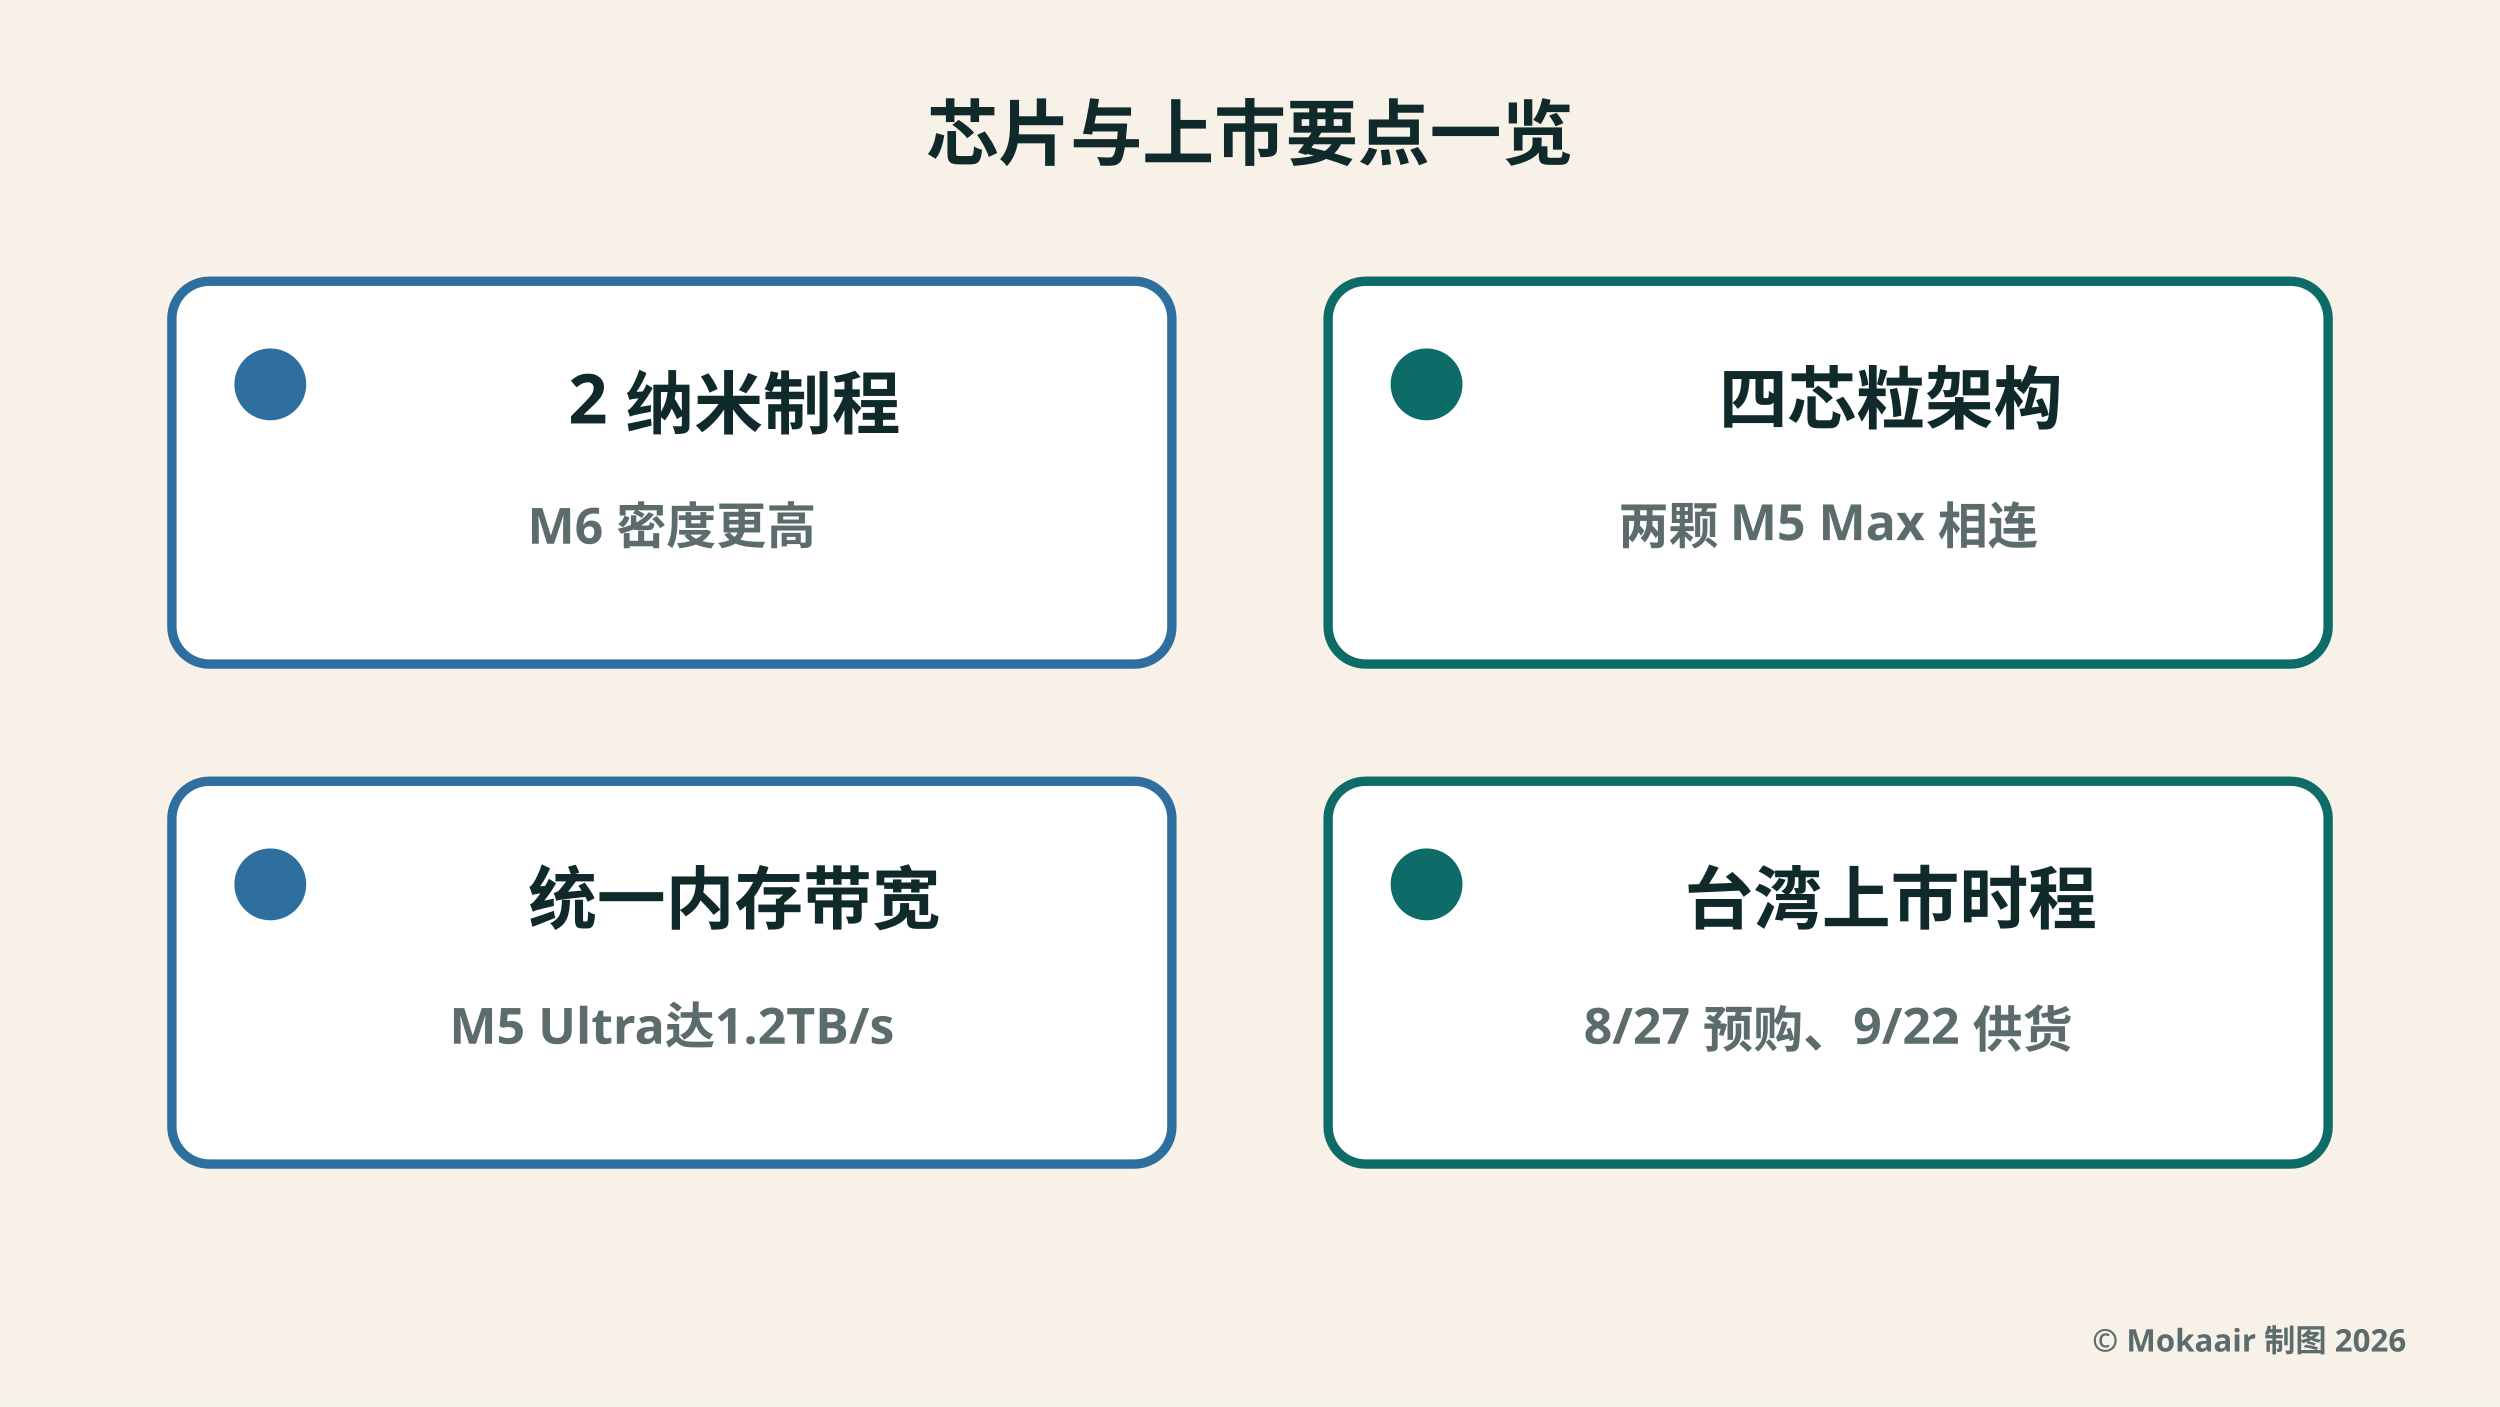
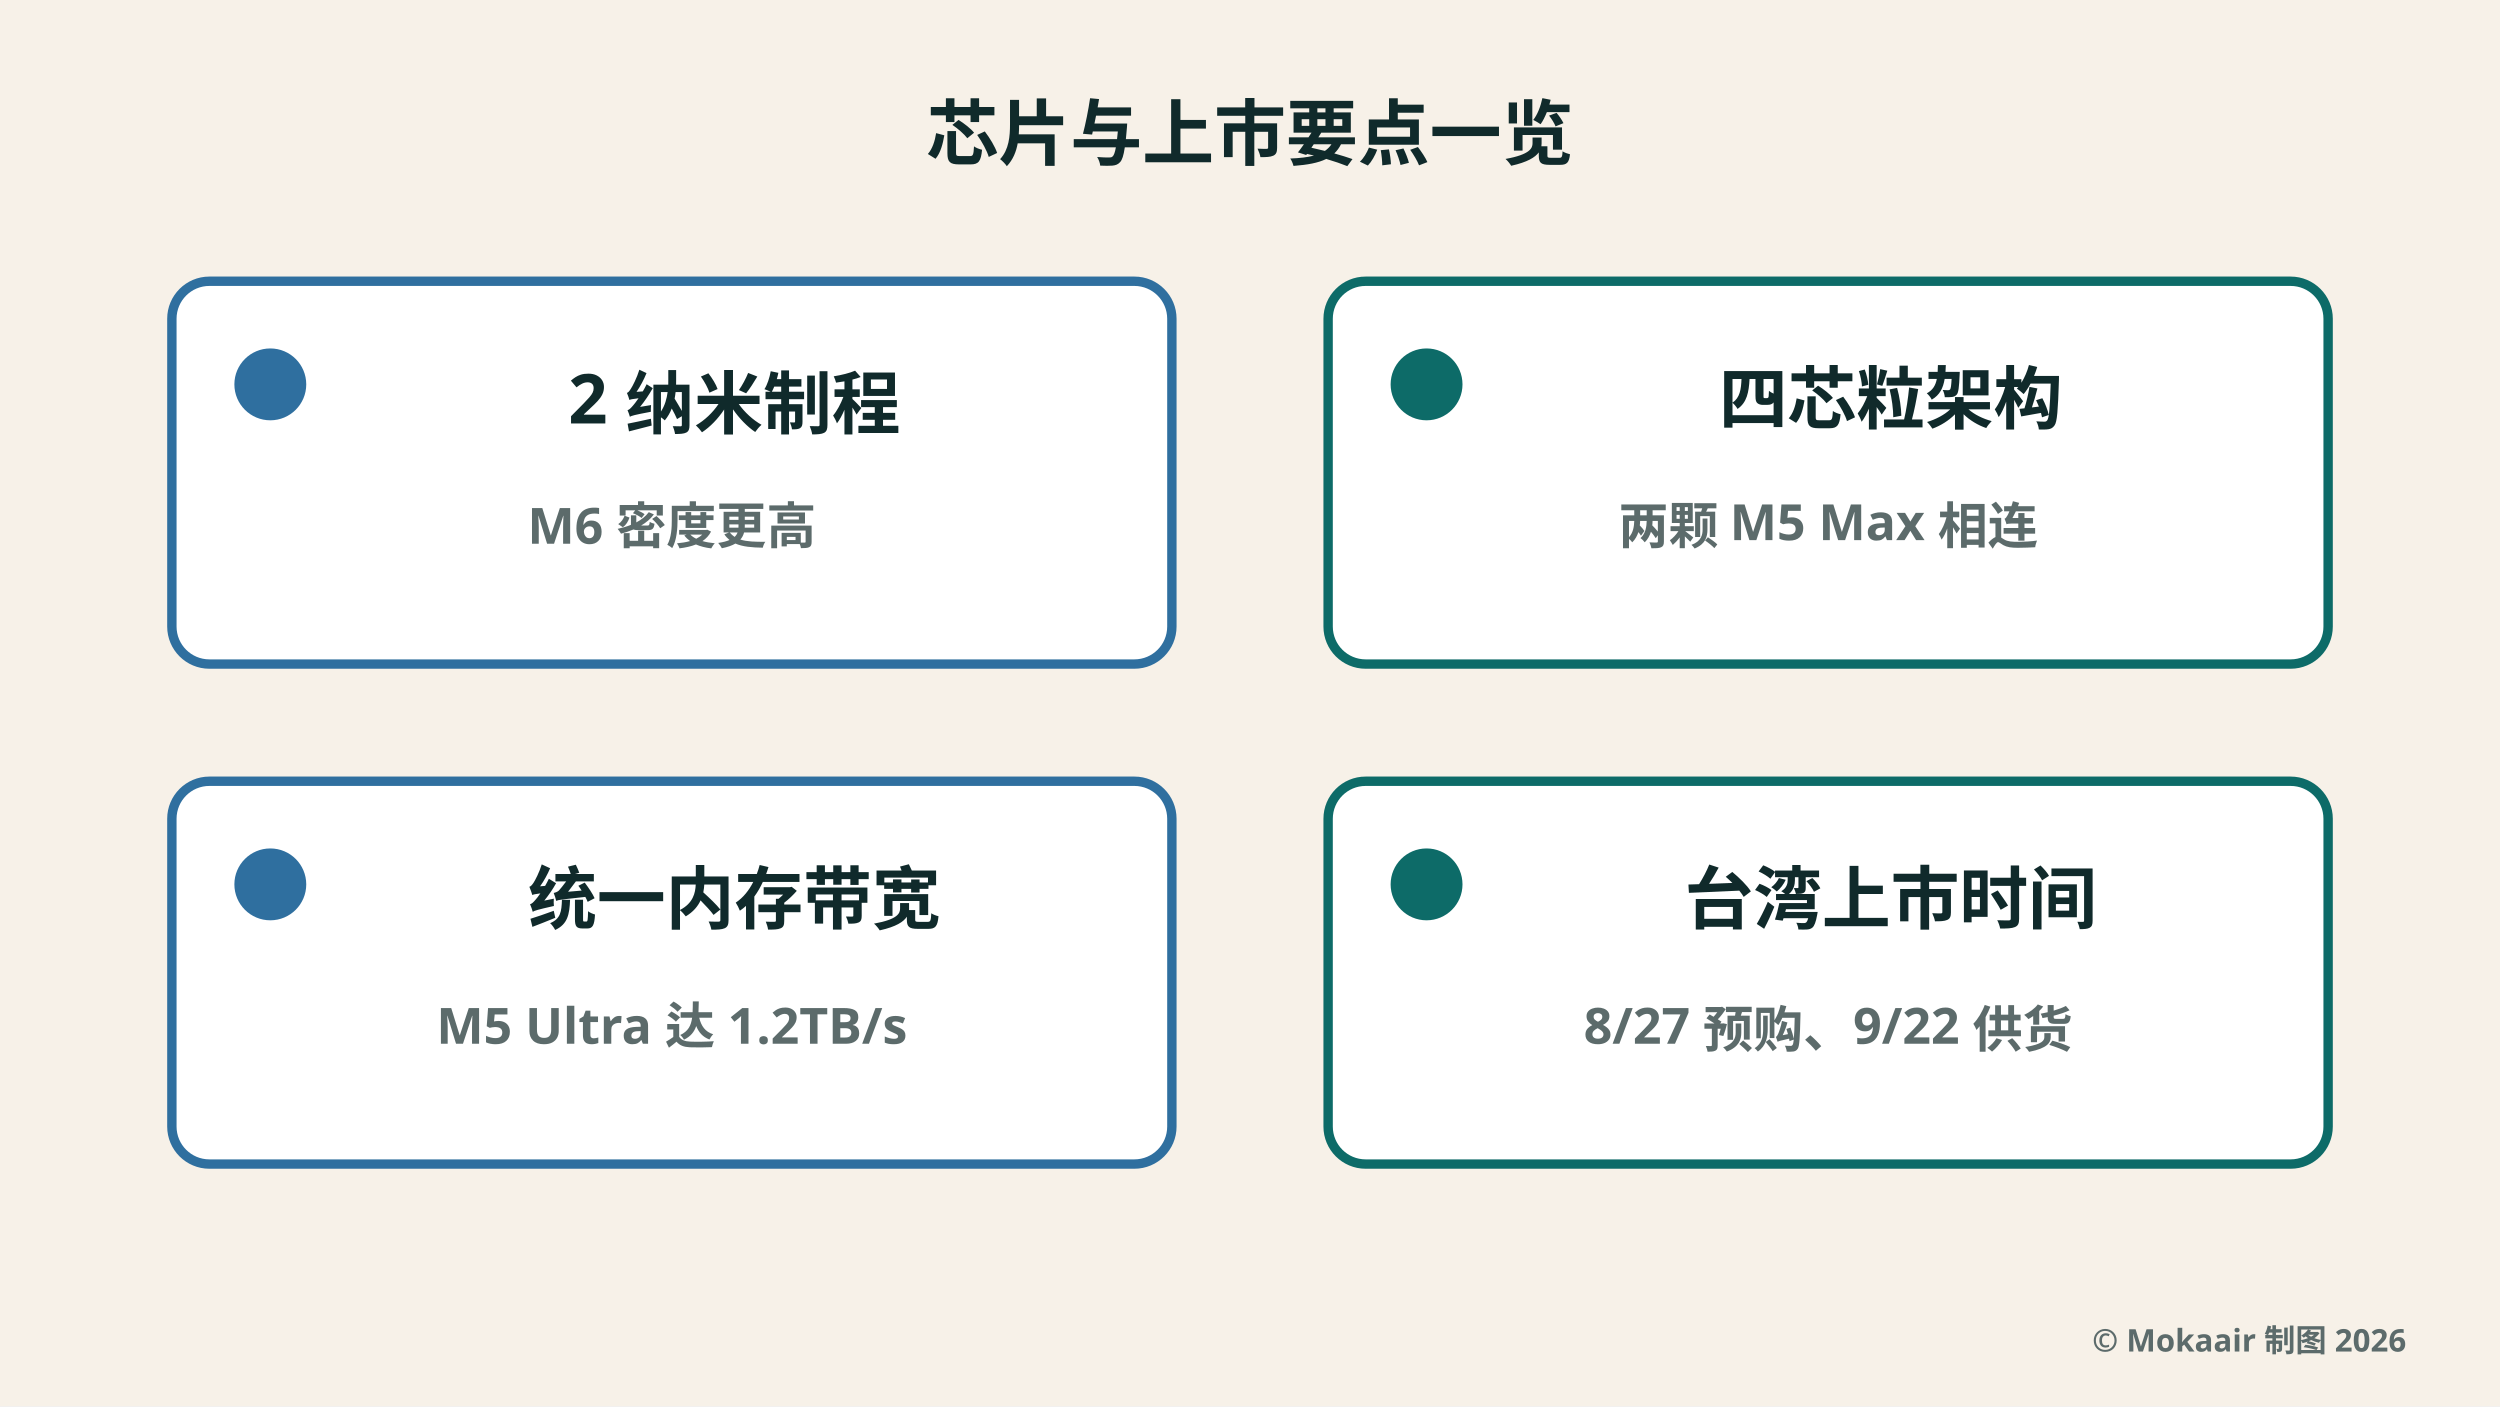
<svg xmlns="http://www.w3.org/2000/svg" viewBox="0 0 1600 900" width="1600" height="900" role="img" aria-labelledby="title desc" font-family="'Microsoft JhengHei','Noto Sans TC',sans-serif">
  <rect width="1600" height="900" fill="#F7F1E8" />
  <text x="800" y="102" font-size="46" font-weight="600" fill="#102A2B" text-anchor="middle">芯片与上市要点一览</text>
  <rect x="110" y="180" width="640" height="245" rx="24" fill="#FFFFFF" stroke="#2F6F9F" stroke-width="6" />
  <circle cx="173" cy="246" r="23" fill="#2F6F9F" stroke="none" stroke-width="6" />
  <text x="470" y="271" font-size="44" font-weight="600" fill="#102A2B" text-anchor="middle">2 纳米制程</text>
  <text x="430" y="348" font-size="32" font-weight="600" fill="#5C6B6B" text-anchor="middle">M6 密度更高</text>
  <rect x="850" y="180" width="640" height="245" rx="24" fill="#FFFFFF" stroke="#0D6B68" stroke-width="6" />
  <circle cx="913" cy="246" r="23" fill="#0D6B68" stroke="none" stroke-width="6" />
  <text x="1210" y="271" font-size="44" font-weight="600" fill="#102A2B" text-anchor="middle">四芯粒架构</text>
  <text x="1170" y="348" font-size="32" font-weight="600" fill="#5C6B6B" text-anchor="middle">两颗 M5 Max 相连</text>
  <rect x="110" y="500" width="640" height="245" rx="24" fill="#FFFFFF" stroke="#2F6F9F" stroke-width="6" />
  <circle cx="173" cy="566" r="23" fill="#2F6F9F" stroke="none" stroke-width="6" />
  <text x="470" y="591" font-size="44" font-weight="600" fill="#102A2B" text-anchor="middle">统一内存带宽</text>
-   <text x="430" y="668" font-size="32" font-weight="600" fill="#5C6B6B" text-anchor="middle">M5 Ultra达1.2TB/s</text>
+   <text x="430" y="668" font-size="32" font-weight="600" fill="#5C6B6B" text-anchor="middle">M5 Ultra 达 1.2TB/s</text>
  <rect x="850" y="500" width="640" height="245" rx="24" fill="#FFFFFF" stroke="#0D6B68" stroke-width="6" />
  <circle cx="913" cy="566" r="23" fill="#0D6B68" stroke="none" stroke-width="6" />
-   <text x="1210" y="591" font-size="44" font-weight="600" fill="#102A2B" text-anchor="middle">台湾上市时程</text>
+   <text x="1210" y="591" font-size="44" font-weight="600" fill="#102A2B" text-anchor="middle">台湾上市时间</text>
  <text x="1170" y="668" font-size="32" font-weight="600" fill="#5C6B6B" text-anchor="middle">8/27 预购、9/22 供货</text>
  <text x="1540" y="865" font-size="20" font-weight="600" fill="#5C6B6B" text-anchor="end">© Mokaair 制图 2026</text>
</svg>
